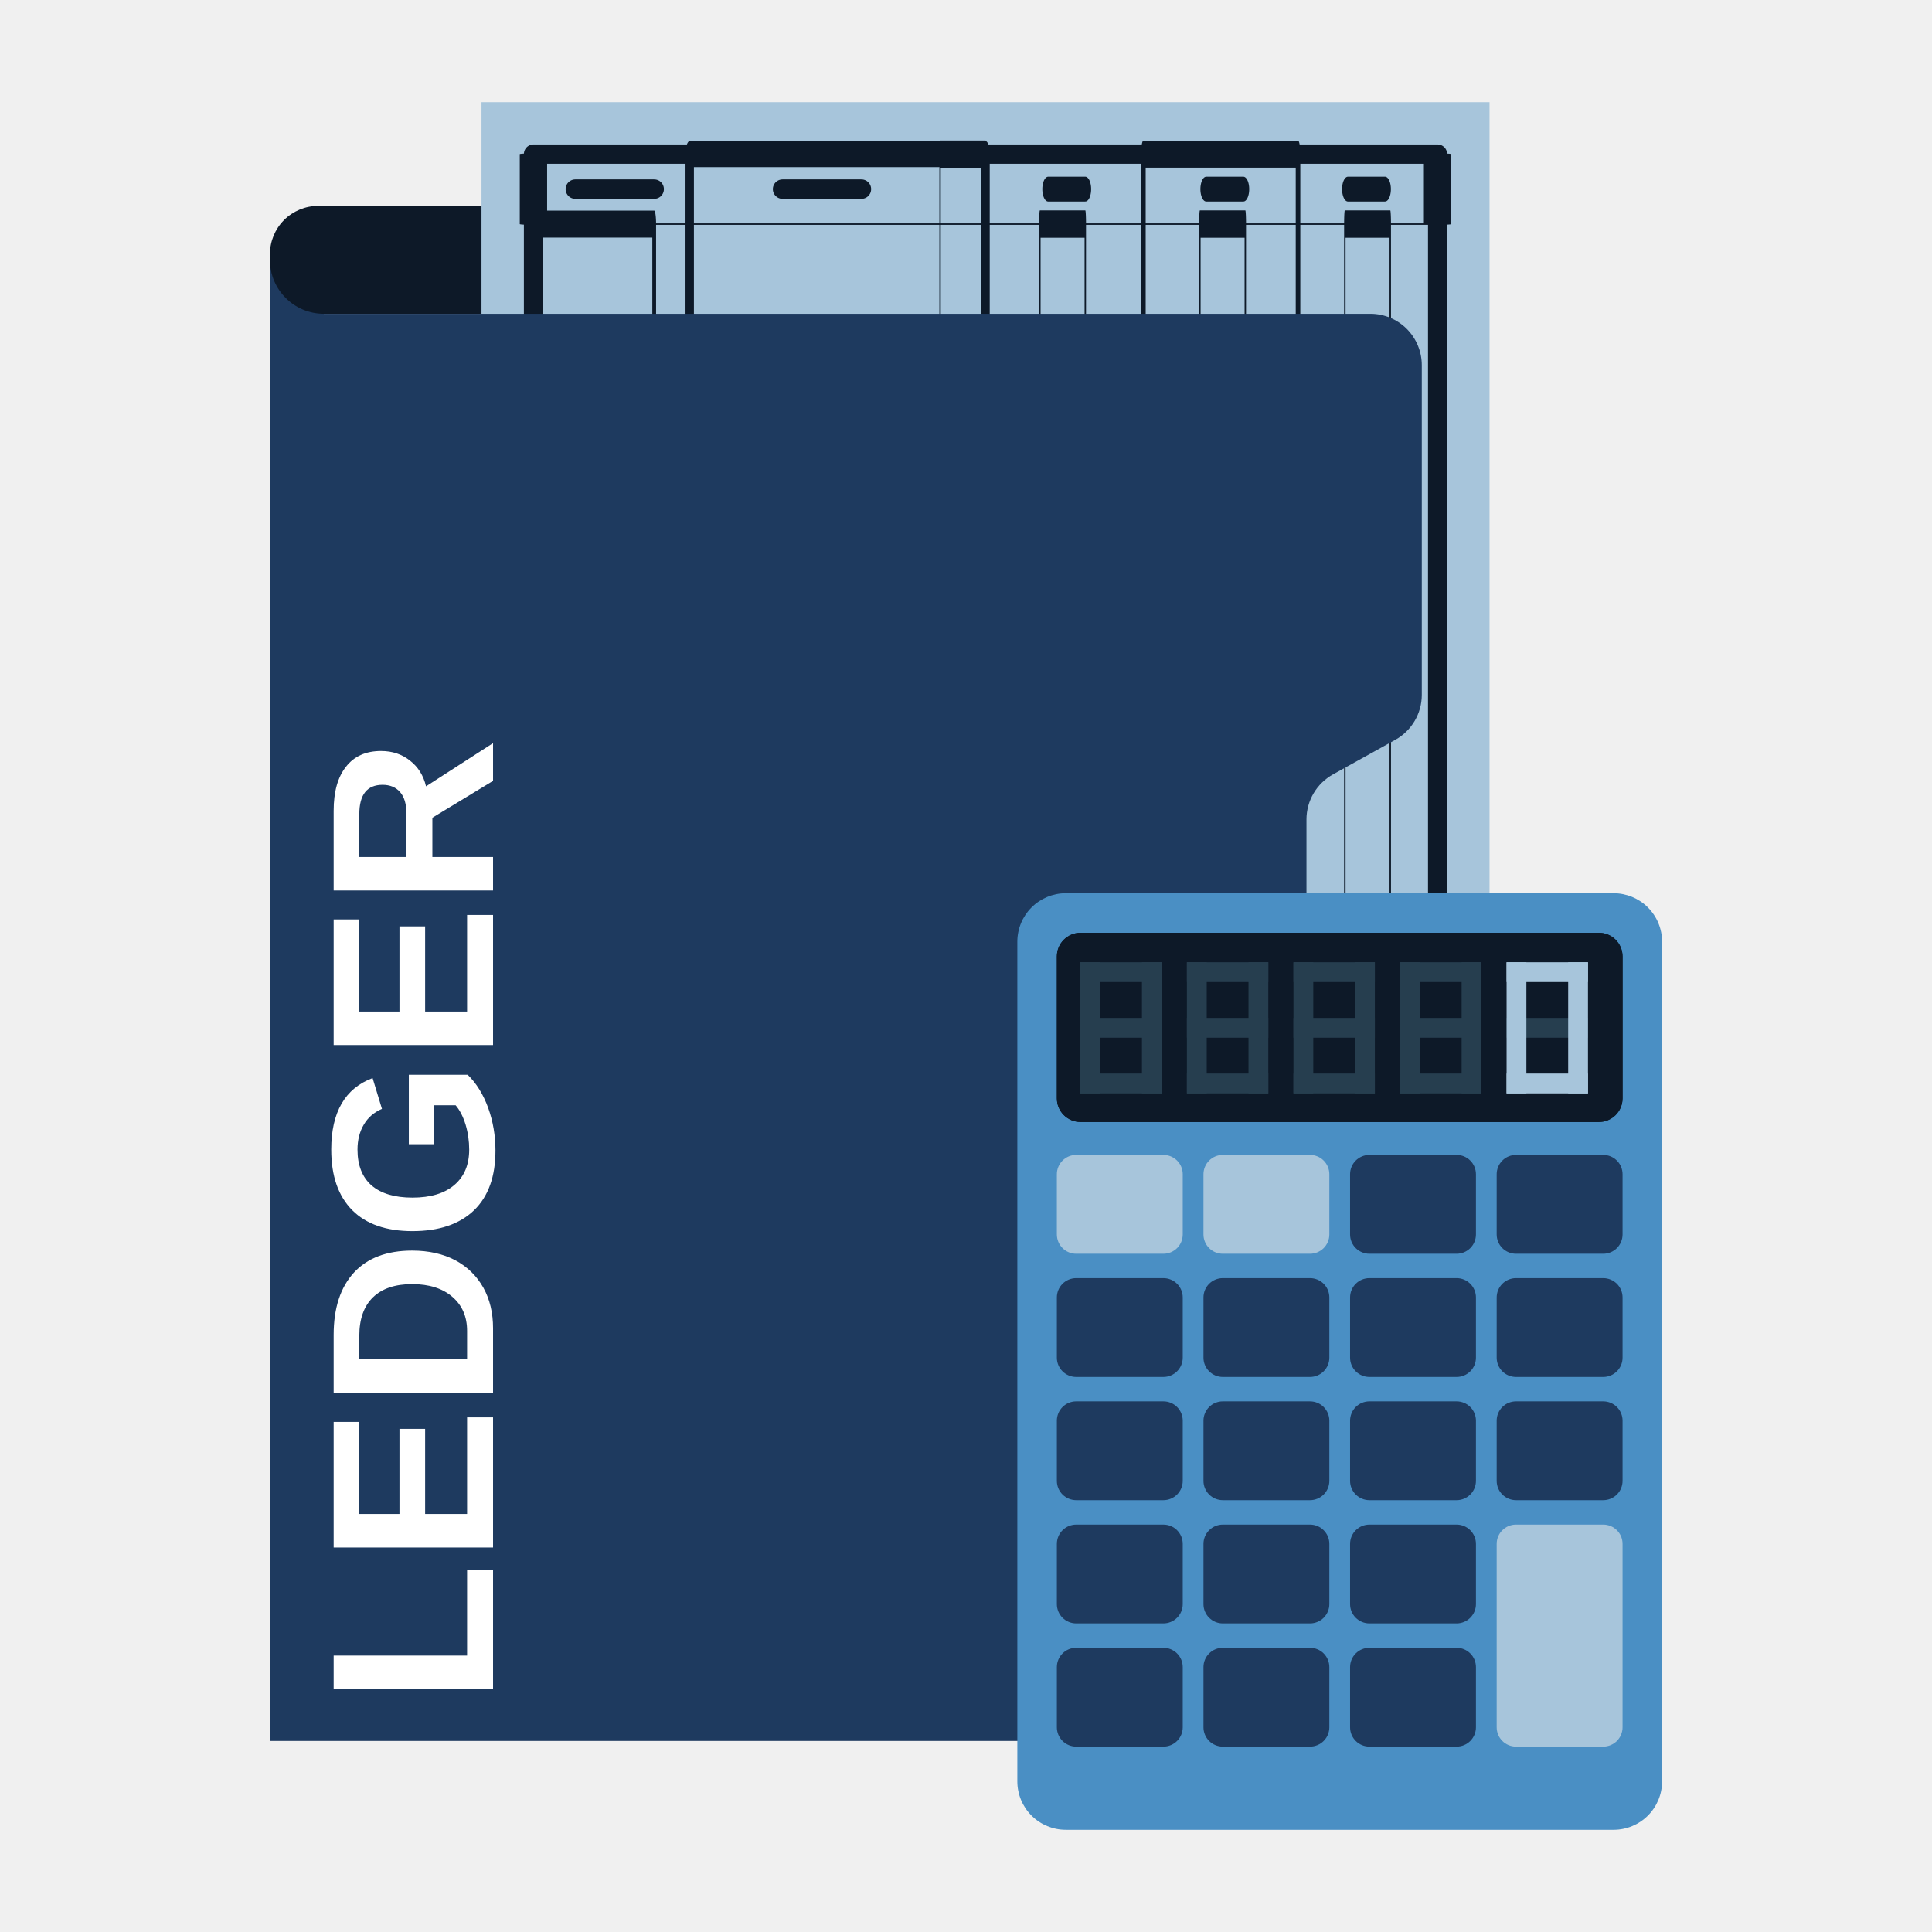
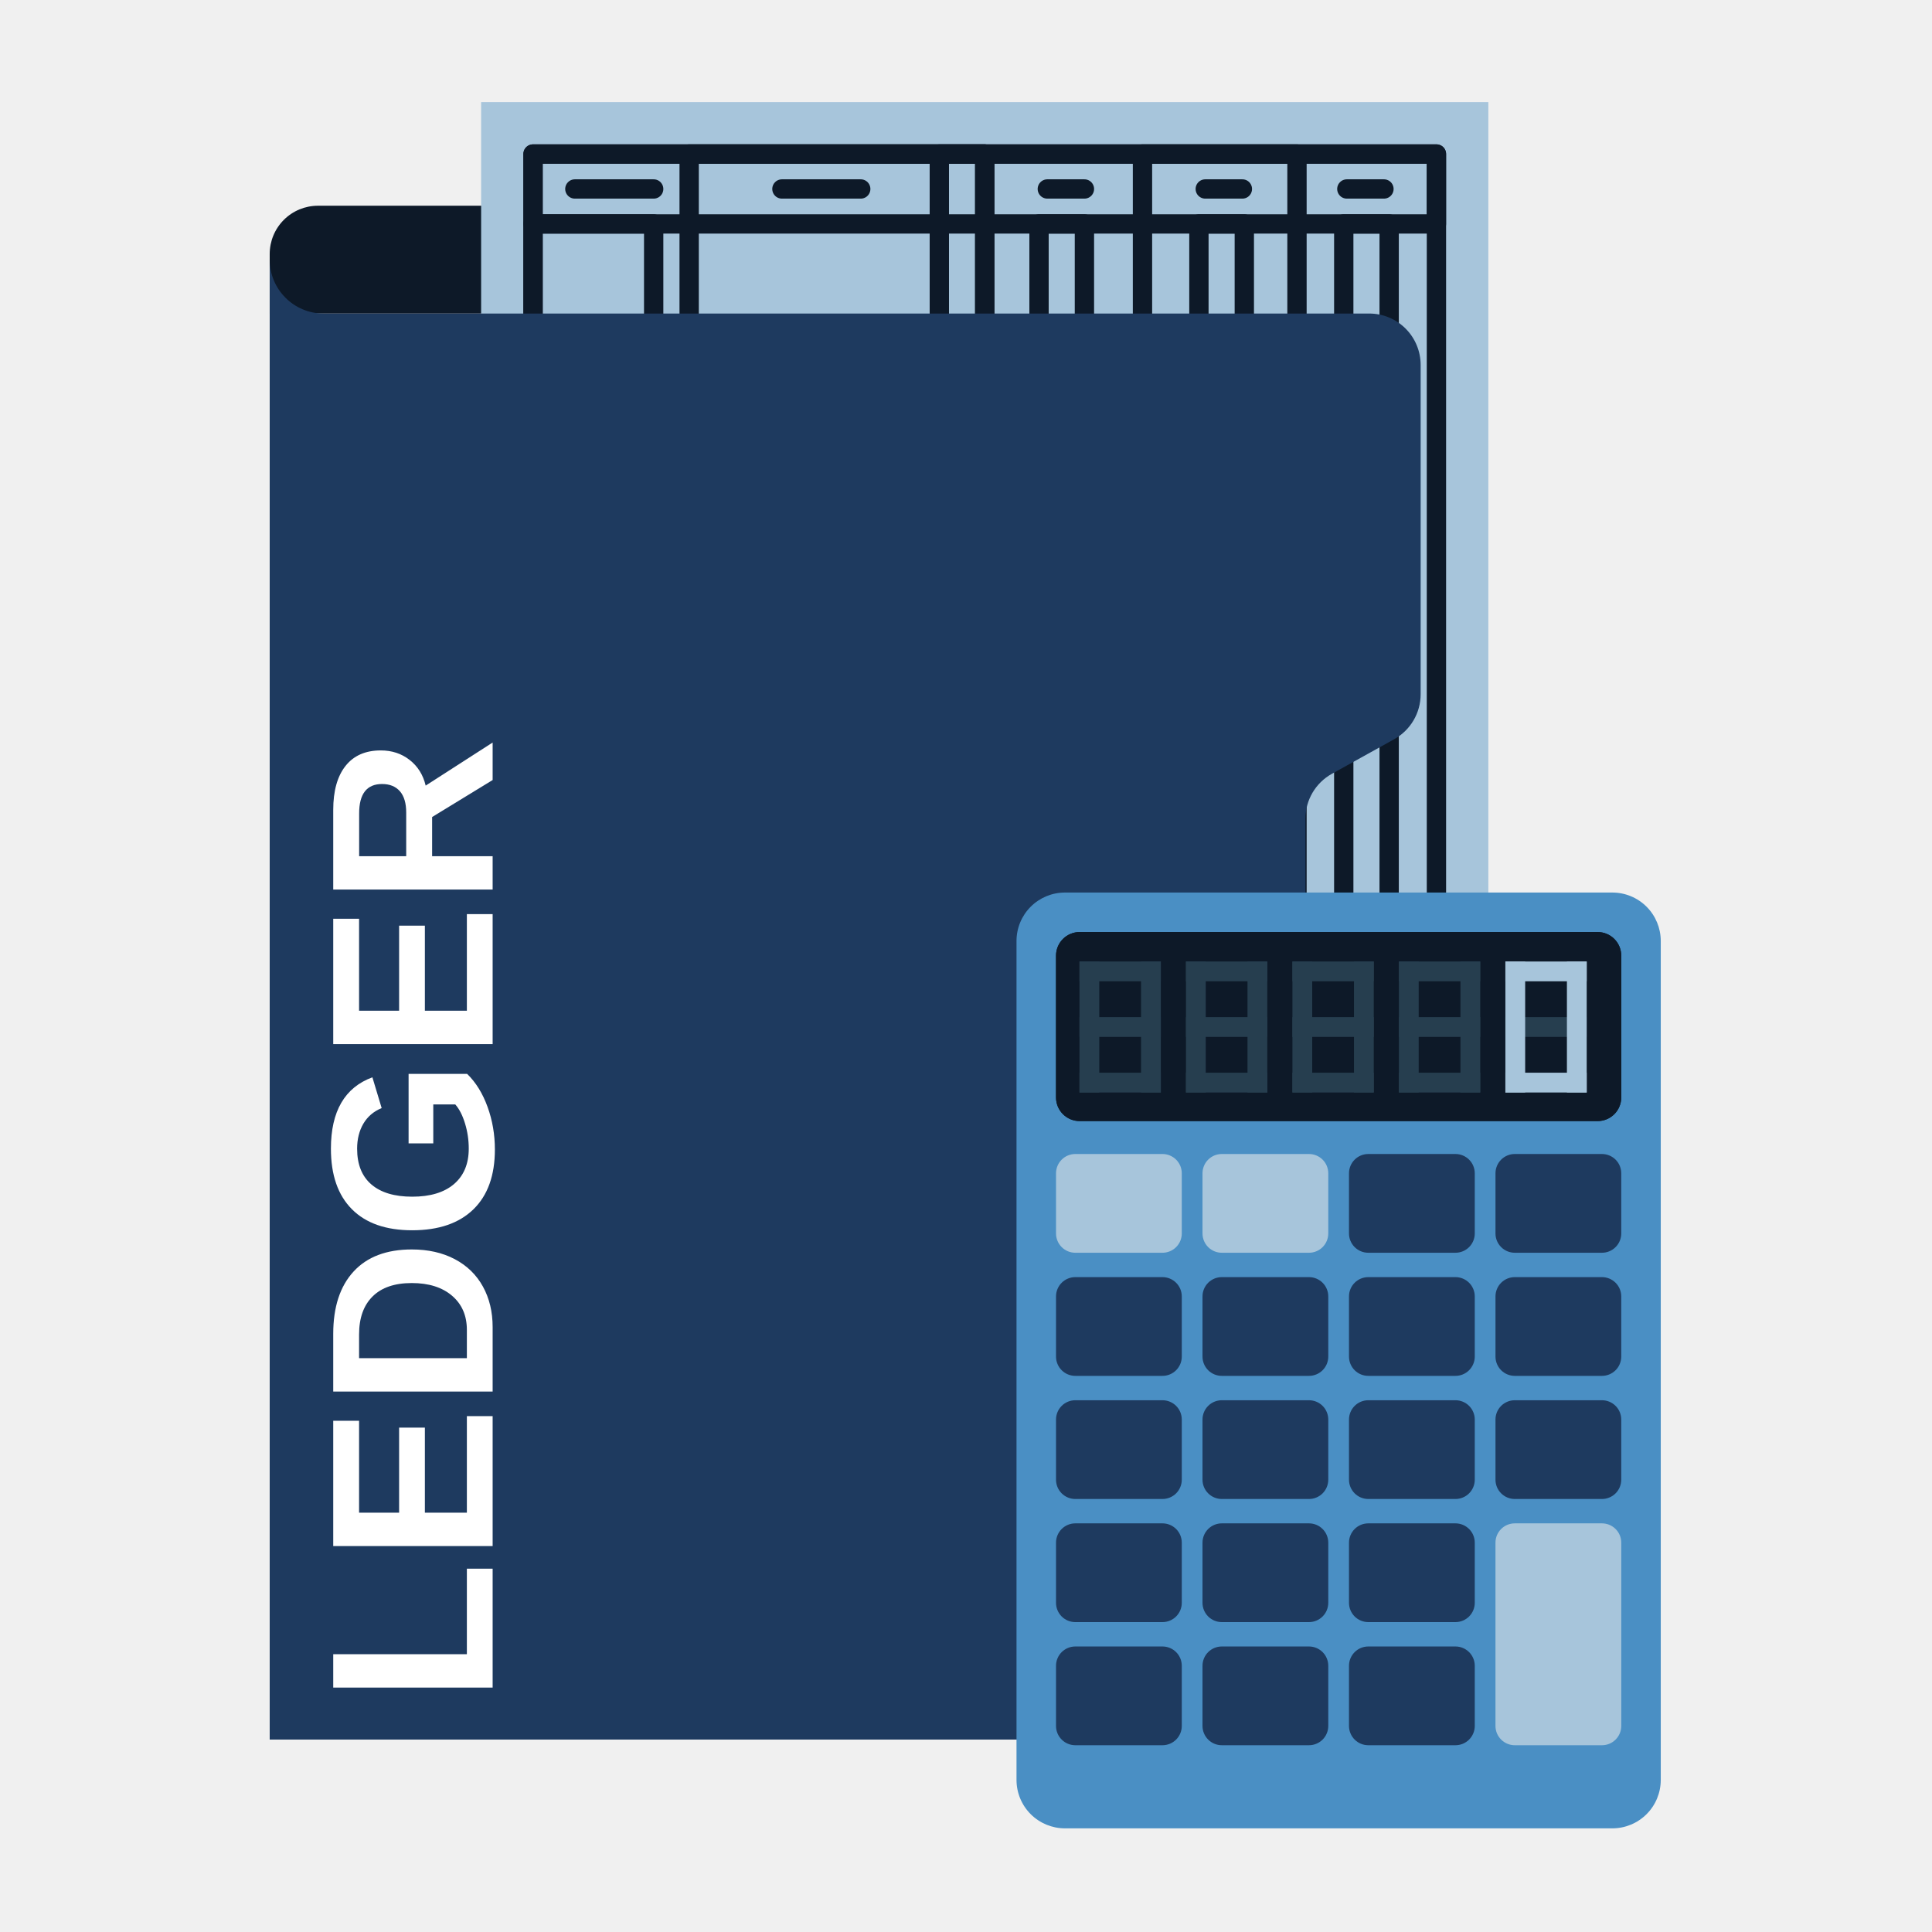
- <svg xmlns="http://www.w3.org/2000/svg" width="100%" height="100%" viewBox="0 0 100 100" version="1.1" xml:space="preserve" style="fill-rule:evenodd;clip-rule:evenodd;stroke-linecap:round;stroke-linejoin:round;stroke-miterlimit:1.5;">
-   <rect id="Icon" x="0" y="0" width="100" height="100" style="fill:none;" />
+ <svg xmlns="http://www.w3.org/2000/svg" width="100%" height="100%" viewBox="0 0 417 417" version="1.1" xml:space="preserve" style="fill-rule:evenodd;clip-rule:evenodd;stroke-linecap:round;stroke-linejoin:round;stroke-miterlimit:1.5;">
+   <rect id="Icon" x="0" y="0" width="416.667" height="416.667" style="fill:none;" />
  <g id="Icon1">
-     <g transform="matrix(1.116898,0,0,1.116898,-4.329725,-8.977853)">
+     <g>
      <g id="Folder">
-         <g transform="matrix(3.398032,0,0,1,-114.7605,9.493707)">
-           <path d="M47.458,8.086L47.458,13.086L38.595,13.086L38.595,10.324C38.595,9.731 38.664,9.162 38.787,8.742C38.911,8.322 39.079,8.086 39.253,8.086L47.458,8.086Z" style="fill:rgb(13,25,40);" />
+         <path d="M198.377,44.404l0,23.269l-140.166,0l-0,-12.852c-0,-2.763 1.097,-5.412 3.051,-7.366c1.954,-1.954 4.603,-3.051 7.366,-3.051c32.48,-0 129.75,-0 129.75,-0Z" style="fill:#0d1928;" />
+         <g id="ledger">
+           <rect x="103.845" y="22.039" width="217.397" height="307.797" style="fill:#a7c5db;" />
+           <rect x="115.049" y="33.243" width="194.989" height="285.388" style="fill:none;stroke:#0d1928;stroke-width:4.17px;" />
+           <rect x="115.049" y="33.243" width="194.989" height="15.088" style="fill:none;stroke:#0d1928;stroke-width:4.17px;" />
+           <rect x="148.747" y="33.243" width="63.797" height="285.388" style="fill:none;stroke:#0d1928;stroke-width:4.17px;" />
+           <rect x="115.049" y="48.331" width="26.039" height="270.3" style="fill:none;stroke:#0d1928;stroke-width:4.17px;" />
+           <rect x="202.744" y="33.243" width="9.799" height="285.388" style="fill:none;stroke:#0d1928;stroke-width:4.17px;" />
+           <rect x="224.262" y="48.331" width="9.799" height="270.3" style="fill:none;stroke:#0d1928;stroke-width:4.17px;" />
+           <rect x="258.772" y="48.331" width="9.799" height="270.3" style="fill:none;stroke:#0d1928;stroke-width:4.17px;" />
+           <rect x="290.034" y="48.331" width="9.799" height="270.3" style="fill:none;stroke:#0d1928;stroke-width:4.17px;" />
+           <rect x="246.592" y="33.243" width="33.347" height="285.388" style="fill:none;stroke:#0d1928;stroke-width:4.17px;" />
+           <path d="M124.077,40.787l17.011,0" style="fill:none;stroke:#0d1928;stroke-width:4.17px;" />
+           <path d="M168.769,40.787l17.011,0" style="fill:none;stroke:#0d1928;stroke-width:4.17px;" />
+           <path d="M226.052,40.787l8.009,0" style="fill:none;stroke:#0d1928;stroke-width:4.17px;" />
+           <path d="M260.143,40.787l8.009,0" style="fill:none;stroke:#0d1928;stroke-width:4.17px;" />
+           <path d="M290.7,40.787l8.009,0" style="fill:none;stroke:#0d1928;stroke-width:4.17px;" />
        </g>
-         <g id="ledger" transform="matrix(1,0,0,1,-77.31935,6.966989)">
-           <g transform="matrix(1.166084,0,0,1.060019,68.9229,4.631186)">
-             <rect x="29.661" y="1.109" width="40.061" height="62.395" style="fill:rgb(167,197,219);" />
-           </g>
-           <g transform="matrix(0.953235,0,0,0.963341,-3.354839,-8.094994)">
-             <rect x="114.633" y="16.93" width="43.955" height="63.658" style="fill:none;stroke:rgb(13,25,40);stroke-width:0.93px;" />
-           </g>
-           <g transform="matrix(0.953235,0,0,0.05093,-3.354839,7.352315)">
-             <rect x="114.633" y="16.93" width="43.955" height="63.658" style="fill:none;stroke:rgb(13,25,40);stroke-width:1.33px;" />
-           </g>
-           <g transform="matrix(0.311881,0,0,0.963341,77.40681,-8.094994)">
-             <rect x="114.633" y="16.93" width="43.955" height="63.658" style="fill:none;stroke:rgb(13,25,40);stroke-width:1.25px;" />
-           </g>
-           <g transform="matrix(0.127296,0,0,0.912411,91.32538,-3.990669)">
-             <rect x="114.633" y="16.93" width="43.955" height="63.658" style="fill:none;stroke:rgb(13,25,40);stroke-width:1.37px;" />
-           </g>
-           <g transform="matrix(0.047905,0,0,0.963341,119.2703,-8.094994)">
-             <rect x="114.633" y="16.93" width="43.955" height="63.658" style="fill:none;stroke:rgb(13,25,40);stroke-width:1.31px;" />
-           </g>
-           <g transform="matrix(0.047905,0,0,0.912411,123.8941,-3.990669)">
-             <rect x="114.633" y="16.93" width="43.955" height="63.658" style="fill:none;stroke:rgb(13,25,40);stroke-width:1.39px;" />
-           </g>
-           <g transform="matrix(0.047905,0,0,0.912411,131.3096,-3.990669)">
-             <rect x="114.633" y="16.93" width="43.955" height="63.658" style="fill:none;stroke:rgb(13,25,40);stroke-width:1.39px;" />
-           </g>
-           <g transform="matrix(0.047905,0,0,0.912411,138.0271,-3.990669)">
-             <rect x="114.633" y="16.93" width="43.955" height="63.658" style="fill:none;stroke:rgb(13,25,40);stroke-width:1.39px;" />
-           </g>
-           <g transform="matrix(0.163022,0,0,0.963341,115.496,-8.094994)">
-             <rect x="114.633" y="16.93" width="43.955" height="63.658" style="fill:none;stroke:rgb(13,25,40);stroke-width:1.3px;" />
-           </g>
-           <g transform="matrix(1,0,0,1,-11.12322,-11.12322)">
-             <path d="M118.981,20.959L122.636,20.959" style="fill:none;stroke:rgb(13,25,40);stroke-width:0.9px;" />
-           </g>
-           <g transform="matrix(1,0,0,1,-1.519736,-11.12322)">
-             <path d="M118.981,20.959L122.636,20.959" style="fill:none;stroke:rgb(13,25,40);stroke-width:0.9px;" />
-           </g>
-           <g transform="matrix(0.470825,0,0,1,73.75104,-11.12322)">
-             <path d="M118.981,20.959L122.636,20.959" style="fill:none;stroke:rgb(13,25,40);stroke-width:1.15px;" />
-           </g>
-           <g transform="matrix(0.470825,0,0,1,81.07649,-11.12322)">
-             <path d="M118.981,20.959L122.636,20.959" style="fill:none;stroke:rgb(13,25,40);stroke-width:1.15px;" />
-           </g>
-           <g transform="matrix(0.470825,0,0,1,87.64259,-11.12322)">
-             <path d="M118.981,20.959L122.636,20.959" style="fill:none;stroke:rgb(13,25,40);stroke-width:1.15px;" />
-           </g>
-         </g>
-         <g transform="matrix(1,0,0,1,-0.954198,9.493707)">
-           <path d="M17.339,79.226L17.339,10.586C17.339,11.967 18.458,13.086 19.839,13.086L68.336,13.086C68.968,13.086 69.575,13.337 70.022,13.784C70.469,14.231 70.72,14.838 70.72,15.47L70.72,30.745C70.72,31.611 70.25,32.409 69.493,32.829L66.603,34.433C65.846,34.854 65.376,35.652 65.376,36.518L65.376,79.226L17.339,79.226Z" style="fill:rgb(30,58,95);" />
-         </g>
+         <path d="M58.211,375.47l0,-319.431c0,6.425 5.209,11.634 11.634,11.634l225.692,0c2.942,-0 5.764,1.169 7.844,3.249c2.08,2.08 3.249,4.902 3.249,7.844l0,71.087c-0,4.03 -2.186,7.743 -5.709,9.699l-13.449,7.465c-3.524,1.956 -5.709,5.669 -5.709,9.699l-0,198.752l-223.552,0Z" style="fill:#1e3a5f;" />
      </g>
      <g id="Calculator">
-         <g transform="matrix(1,0,0,1,0,0.612288)">
-           <path d="M78.656,48.821C79.252,48.821 79.823,49.058 80.244,49.479C80.665,49.9 80.902,50.472 80.902,51.067C80.902,58.538 80.902,82.507 80.902,89.978C80.902,90.574 80.665,91.145 80.244,91.566C79.823,91.987 79.252,92.224 78.656,92.224C73.11,92.224 58.814,92.224 53.267,92.224C52.672,92.224 52.101,91.987 51.68,91.566C51.258,91.145 51.022,90.574 51.022,89.978C51.022,82.507 51.022,58.538 51.022,51.067C51.022,50.472 51.258,49.9 51.68,49.479C52.101,49.058 52.672,48.821 53.267,48.821C58.814,48.821 73.11,48.821 78.656,48.821Z" style="fill:rgb(74,143,196);" />
-         </g>
-         <g transform="matrix(0.195235,0,0,0.237092,63.2749,67.1157)">
-           <path d="M76.316,48.821C78.849,48.821 80.902,50.512 80.902,52.598C80.902,60.814 80.902,80.232 80.902,88.448C80.902,90.533 78.849,92.224 76.316,92.224C70.695,92.224 61.228,92.224 55.608,92.224C53.075,92.224 51.022,90.533 51.022,88.448C51.022,80.232 51.022,60.814 51.022,52.598C51.022,50.512 53.075,48.821 55.608,48.821C61.228,48.821 70.695,48.821 76.316,48.821Z" style="fill:rgb(167,197,219);" />
-         </g>
-         <g transform="matrix(0.877372,0,0,0.20201,8.08875,41.40337)">
-           <path d="M79.652,48.821C79.984,48.821 80.302,49.393 80.536,50.411C80.77,51.429 80.902,52.809 80.902,54.248C80.902,62.587 80.902,78.458 80.902,86.797C80.902,88.236 80.77,89.617 80.536,90.634C80.302,91.652 79.984,92.224 79.652,92.224C74.787,92.224 57.137,92.224 52.271,92.224C51.94,92.224 51.622,91.652 51.388,90.634C51.153,89.617 51.022,88.236 51.022,86.797C51.022,78.458 51.022,62.587 51.022,54.248C51.022,52.809 51.153,51.429 51.388,50.411C51.622,49.393 51.94,48.821 52.271,48.821C57.137,48.821 74.787,48.821 79.652,48.821Z" style="fill:rgb(13,25,40);" />
-         </g>
-         <g transform="matrix(0.877372,0,0,0.20201,8.08875,41.40337)">
-           <path d="M79.652,48.821C79.984,48.821 80.302,49.393 80.536,50.411C80.77,51.429 80.902,52.809 80.902,54.248C80.902,62.587 80.902,78.458 80.902,86.797C80.902,88.236 80.77,89.617 80.536,90.634C80.302,91.652 79.984,92.224 79.652,92.224C74.787,92.224 57.137,92.224 52.271,92.224C51.94,92.224 51.622,91.652 51.388,90.634C51.153,89.617 51.022,88.236 51.022,86.797C51.022,78.458 51.022,62.587 51.022,54.248C51.022,52.809 51.153,51.429 51.388,50.411C51.622,49.393 51.94,48.821 52.271,48.821C57.137,48.821 74.787,48.821 79.652,48.821Z" style="fill:rgb(13,25,40);" />
-         </g>
-         <g transform="matrix(0.862267,0,0,1,7.279731,0)">
-           <g transform="matrix(0.226421,0,0,0.105528,64.93949,56.40821)">
-             <path d="M76.316,48.821C77.532,48.821 78.699,49.715 79.559,51.306C80.419,52.898 80.902,55.056 80.902,57.306C80.902,64.942 80.902,76.104 80.902,83.739C80.902,85.99 80.419,88.148 79.559,89.739C78.699,91.33 77.532,92.224 76.316,92.224C70.695,92.224 61.228,92.224 55.608,92.224C54.392,92.224 53.225,91.33 52.365,89.739C51.505,88.148 51.022,85.99 51.022,83.739C51.022,76.104 51.022,64.942 51.022,57.306C51.022,55.056 51.505,52.898 52.365,51.306C53.225,49.715 54.392,48.821 55.608,48.821C61.228,48.821 70.695,48.821 76.316,48.821Z" style="fill:rgb(30,58,95);" />
-           </g>
-           <g transform="matrix(0.226421,0,0,0.105528,49.18082,56.40821)">
-             <path d="M76.316,48.821C77.532,48.821 78.699,49.715 79.559,51.306C80.419,52.898 80.902,55.056 80.902,57.306C80.902,64.942 80.902,76.104 80.902,83.739C80.902,85.99 80.419,88.148 79.559,89.739C78.699,91.33 77.532,92.224 76.316,92.224C70.695,92.224 61.228,92.224 55.608,92.224C54.392,92.224 53.225,91.33 52.365,89.739C51.505,88.148 51.022,85.99 51.022,83.739C51.022,76.104 51.022,64.942 51.022,57.306C51.022,55.056 51.505,52.898 52.365,51.306C53.225,49.715 54.392,48.821 55.608,48.821C61.228,48.821 70.695,48.821 76.316,48.821Z" style="fill:rgb(167,197,219);" />
-           </g>
-           <g transform="matrix(0.226421,0,0,0.105528,57.06016,56.40821)">
-             <path d="M76.316,48.821C77.532,48.821 78.699,49.715 79.559,51.306C80.419,52.898 80.902,55.056 80.902,57.306C80.902,64.942 80.902,76.104 80.902,83.739C80.902,85.99 80.419,88.148 79.559,89.739C78.699,91.33 77.532,92.224 76.316,92.224C70.695,92.224 61.228,92.224 55.608,92.224C54.392,92.224 53.225,91.33 52.365,89.739C51.505,88.148 51.022,85.99 51.022,83.739C51.022,76.104 51.022,64.942 51.022,57.306C51.022,55.056 51.505,52.898 52.365,51.306C53.225,49.715 54.392,48.821 55.608,48.821C61.228,48.821 70.695,48.821 76.316,48.821Z" style="fill:rgb(30,58,95);" />
-           </g>
-           <g transform="matrix(0.226421,0,0,0.105528,41.30148,56.40821)">
-             <path d="M76.316,48.821C77.532,48.821 78.699,49.715 79.559,51.306C80.419,52.898 80.902,55.056 80.902,57.306C80.902,64.942 80.902,76.104 80.902,83.739C80.902,85.99 80.419,88.148 79.559,89.739C78.699,91.33 77.532,92.224 76.316,92.224C70.695,92.224 61.228,92.224 55.608,92.224C54.392,92.224 53.225,91.33 52.365,89.739C51.505,88.148 51.022,85.99 51.022,83.739C51.022,76.104 51.022,64.942 51.022,57.306C51.022,55.056 51.505,52.898 52.365,51.306C53.225,49.715 54.392,48.821 55.608,48.821C61.228,48.821 70.695,48.821 76.316,48.821Z" style="fill:rgb(167,197,219);" />
-           </g>
-         </g>
-         <g transform="matrix(0.862267,0,0,1,7.279731,5.710224)">
-           <g transform="matrix(0.226421,0,0,0.105528,64.93949,56.40821)">
-             <path d="M76.316,48.821C77.532,48.821 78.699,49.715 79.559,51.306C80.419,52.898 80.902,55.056 80.902,57.306C80.902,64.942 80.902,76.104 80.902,83.739C80.902,85.99 80.419,88.148 79.559,89.739C78.699,91.33 77.532,92.224 76.316,92.224C70.695,92.224 61.228,92.224 55.608,92.224C54.392,92.224 53.225,91.33 52.365,89.739C51.505,88.148 51.022,85.99 51.022,83.739C51.022,76.104 51.022,64.942 51.022,57.306C51.022,55.056 51.505,52.898 52.365,51.306C53.225,49.715 54.392,48.821 55.608,48.821C61.228,48.821 70.695,48.821 76.316,48.821Z" style="fill:rgb(30,58,95);" />
-           </g>
-           <g transform="matrix(0.226421,0,0,0.105528,49.18082,56.40821)">
-             <path d="M76.316,48.821C77.532,48.821 78.699,49.715 79.559,51.306C80.419,52.898 80.902,55.056 80.902,57.306C80.902,64.942 80.902,76.104 80.902,83.739C80.902,85.99 80.419,88.148 79.559,89.739C78.699,91.33 77.532,92.224 76.316,92.224C70.695,92.224 61.228,92.224 55.608,92.224C54.392,92.224 53.225,91.33 52.365,89.739C51.505,88.148 51.022,85.99 51.022,83.739C51.022,76.104 51.022,64.942 51.022,57.306C51.022,55.056 51.505,52.898 52.365,51.306C53.225,49.715 54.392,48.821 55.608,48.821C61.228,48.821 70.695,48.821 76.316,48.821Z" style="fill:rgb(30,58,95);" />
-           </g>
-           <g transform="matrix(0.226421,0,0,0.105528,57.06016,56.40821)">
-             <path d="M76.316,48.821C77.532,48.821 78.699,49.715 79.559,51.306C80.419,52.898 80.902,55.056 80.902,57.306C80.902,64.942 80.902,76.104 80.902,83.739C80.902,85.99 80.419,88.148 79.559,89.739C78.699,91.33 77.532,92.224 76.316,92.224C70.695,92.224 61.228,92.224 55.608,92.224C54.392,92.224 53.225,91.33 52.365,89.739C51.505,88.148 51.022,85.99 51.022,83.739C51.022,76.104 51.022,64.942 51.022,57.306C51.022,55.056 51.505,52.898 52.365,51.306C53.225,49.715 54.392,48.821 55.608,48.821C61.228,48.821 70.695,48.821 76.316,48.821Z" style="fill:rgb(30,58,95);" />
-           </g>
-           <g transform="matrix(0.226421,0,0,0.105528,41.30148,56.40821)">
-             <path d="M76.316,48.821C77.532,48.821 78.699,49.715 79.559,51.306C80.419,52.898 80.902,55.056 80.902,57.306C80.902,64.942 80.902,76.104 80.902,83.739C80.902,85.99 80.419,88.148 79.559,89.739C78.699,91.33 77.532,92.224 76.316,92.224C70.695,92.224 61.228,92.224 55.608,92.224C54.392,92.224 53.225,91.33 52.365,89.739C51.505,88.148 51.022,85.99 51.022,83.739C51.022,76.104 51.022,64.942 51.022,57.306C51.022,55.056 51.505,52.898 52.365,51.306C53.225,49.715 54.392,48.821 55.608,48.821C61.228,48.821 70.695,48.821 76.316,48.821Z" style="fill:rgb(30,58,95);" />
-           </g>
-         </g>
-         <g transform="matrix(0.862267,0,0,1,7.279731,11.42045)">
-           <g transform="matrix(0.226421,0,0,0.105528,64.93949,56.40821)">
-             <path d="M76.316,48.821C77.532,48.821 78.699,49.715 79.559,51.306C80.419,52.898 80.902,55.056 80.902,57.306C80.902,64.942 80.902,76.104 80.902,83.739C80.902,85.99 80.419,88.148 79.559,89.739C78.699,91.33 77.532,92.224 76.316,92.224C70.695,92.224 61.228,92.224 55.608,92.224C54.392,92.224 53.225,91.33 52.365,89.739C51.505,88.148 51.022,85.99 51.022,83.739C51.022,76.104 51.022,64.942 51.022,57.306C51.022,55.056 51.505,52.898 52.365,51.306C53.225,49.715 54.392,48.821 55.608,48.821C61.228,48.821 70.695,48.821 76.316,48.821Z" style="fill:rgb(30,58,95);" />
-           </g>
-           <g transform="matrix(0.226421,0,0,0.105528,49.18082,56.40821)">
-             <path d="M76.316,48.821C77.532,48.821 78.699,49.715 79.559,51.306C80.419,52.898 80.902,55.056 80.902,57.306C80.902,64.942 80.902,76.104 80.902,83.739C80.902,85.99 80.419,88.148 79.559,89.739C78.699,91.33 77.532,92.224 76.316,92.224C70.695,92.224 61.228,92.224 55.608,92.224C54.392,92.224 53.225,91.33 52.365,89.739C51.505,88.148 51.022,85.99 51.022,83.739C51.022,76.104 51.022,64.942 51.022,57.306C51.022,55.056 51.505,52.898 52.365,51.306C53.225,49.715 54.392,48.821 55.608,48.821C61.228,48.821 70.695,48.821 76.316,48.821Z" style="fill:rgb(30,58,95);" />
-           </g>
-           <g transform="matrix(0.226421,0,0,0.105528,57.06016,56.40821)">
-             <path d="M76.316,48.821C77.532,48.821 78.699,49.715 79.559,51.306C80.419,52.898 80.902,55.056 80.902,57.306C80.902,64.942 80.902,76.104 80.902,83.739C80.902,85.99 80.419,88.148 79.559,89.739C78.699,91.33 77.532,92.224 76.316,92.224C70.695,92.224 61.228,92.224 55.608,92.224C54.392,92.224 53.225,91.33 52.365,89.739C51.505,88.148 51.022,85.99 51.022,83.739C51.022,76.104 51.022,64.942 51.022,57.306C51.022,55.056 51.505,52.898 52.365,51.306C53.225,49.715 54.392,48.821 55.608,48.821C61.228,48.821 70.695,48.821 76.316,48.821Z" style="fill:rgb(30,58,95);" />
-           </g>
-           <g transform="matrix(0.226421,0,0,0.105528,41.30148,56.40821)">
-             <path d="M76.316,48.821C77.532,48.821 78.699,49.715 79.559,51.306C80.419,52.898 80.902,55.056 80.902,57.306C80.902,64.942 80.902,76.104 80.902,83.739C80.902,85.99 80.419,88.148 79.559,89.739C78.699,91.33 77.532,92.224 76.316,92.224C70.695,92.224 61.228,92.224 55.608,92.224C54.392,92.224 53.225,91.33 52.365,89.739C51.505,88.148 51.022,85.99 51.022,83.739C51.022,76.104 51.022,64.942 51.022,57.306C51.022,55.056 51.505,52.898 52.365,51.306C53.225,49.715 54.392,48.821 55.608,48.821C61.228,48.821 70.695,48.821 76.316,48.821Z" style="fill:rgb(30,58,95);" />
-           </g>
-         </g>
-         <g transform="matrix(0.862267,0,0,1,7.279731,17.13067)">
-           <g transform="matrix(0.226421,0,0,0.105528,49.18082,56.40821)">
-             <path d="M76.316,48.821C77.532,48.821 78.699,49.715 79.559,51.306C80.419,52.898 80.902,55.056 80.902,57.306C80.902,64.942 80.902,76.104 80.902,83.739C80.902,85.99 80.419,88.148 79.559,89.739C78.699,91.33 77.532,92.224 76.316,92.224C70.695,92.224 61.228,92.224 55.608,92.224C54.392,92.224 53.225,91.33 52.365,89.739C51.505,88.148 51.022,85.99 51.022,83.739C51.022,76.104 51.022,64.942 51.022,57.306C51.022,55.056 51.505,52.898 52.365,51.306C53.225,49.715 54.392,48.821 55.608,48.821C61.228,48.821 70.695,48.821 76.316,48.821Z" style="fill:rgb(30,58,95);" />
-           </g>
-           <g transform="matrix(0.226421,0,0,0.105528,57.06016,56.40821)">
-             <path d="M76.316,48.821C77.532,48.821 78.699,49.715 79.559,51.306C80.419,52.898 80.902,55.056 80.902,57.306C80.902,64.942 80.902,76.104 80.902,83.739C80.902,85.99 80.419,88.148 79.559,89.739C78.699,91.33 77.532,92.224 76.316,92.224C70.695,92.224 61.228,92.224 55.608,92.224C54.392,92.224 53.225,91.33 52.365,89.739C51.505,88.148 51.022,85.99 51.022,83.739C51.022,76.104 51.022,64.942 51.022,57.306C51.022,55.056 51.505,52.898 52.365,51.306C53.225,49.715 54.392,48.821 55.608,48.821C61.228,48.821 70.695,48.821 76.316,48.821Z" style="fill:rgb(30,58,95);" />
-           </g>
-           <g transform="matrix(0.226421,0,0,0.105528,41.30148,56.40821)">
-             <path d="M76.316,48.821C77.532,48.821 78.699,49.715 79.559,51.306C80.419,52.898 80.902,55.056 80.902,57.306C80.902,64.942 80.902,76.104 80.902,83.739C80.902,85.99 80.419,88.148 79.559,89.739C78.699,91.33 77.532,92.224 76.316,92.224C70.695,92.224 61.228,92.224 55.608,92.224C54.392,92.224 53.225,91.33 52.365,89.739C51.505,88.148 51.022,85.99 51.022,83.739C51.022,76.104 51.022,64.942 51.022,57.306C51.022,55.056 51.505,52.898 52.365,51.306C53.225,49.715 54.392,48.821 55.608,48.821C61.228,48.821 70.695,48.821 76.316,48.821Z" style="fill:rgb(30,58,95);" />
-           </g>
-         </g>
-         <g transform="matrix(0.862267,0,0,1,7.279731,22.84089)">
-           <g transform="matrix(0.226421,0,0,0.105528,49.18082,56.40821)">
-             <path d="M76.316,48.821C77.532,48.821 78.699,49.715 79.559,51.306C80.419,52.898 80.902,55.056 80.902,57.306C80.902,64.942 80.902,76.104 80.902,83.739C80.902,85.99 80.419,88.148 79.559,89.739C78.699,91.33 77.532,92.224 76.316,92.224C70.695,92.224 61.228,92.224 55.608,92.224C54.392,92.224 53.225,91.33 52.365,89.739C51.505,88.148 51.022,85.99 51.022,83.739C51.022,76.104 51.022,64.942 51.022,57.306C51.022,55.056 51.505,52.898 52.365,51.306C53.225,49.715 54.392,48.821 55.608,48.821C61.228,48.821 70.695,48.821 76.316,48.821Z" style="fill:rgb(30,58,95);" />
-           </g>
-           <g transform="matrix(0.226421,0,0,0.105528,57.06016,56.40821)">
-             <path d="M76.316,48.821C77.532,48.821 78.699,49.715 79.559,51.306C80.419,52.898 80.902,55.056 80.902,57.306C80.902,64.942 80.902,76.104 80.902,83.739C80.902,85.99 80.419,88.148 79.559,89.739C78.699,91.33 77.532,92.224 76.316,92.224C70.695,92.224 61.228,92.224 55.608,92.224C54.392,92.224 53.225,91.33 52.365,89.739C51.505,88.148 51.022,85.99 51.022,83.739C51.022,76.104 51.022,64.942 51.022,57.306C51.022,55.056 51.505,52.898 52.365,51.306C53.225,49.715 54.392,48.821 55.608,48.821C61.228,48.821 70.695,48.821 76.316,48.821Z" style="fill:rgb(30,58,95);" />
-           </g>
-           <g transform="matrix(0.226421,0,0,0.105528,41.30148,56.40821)">
-             <path d="M76.316,48.821C77.532,48.821 78.699,49.715 79.559,51.306C80.419,52.898 80.902,55.056 80.902,57.306C80.902,64.942 80.902,76.104 80.902,83.739C80.902,85.99 80.419,88.148 79.559,89.739C78.699,91.33 77.532,92.224 76.316,92.224C70.695,92.224 61.228,92.224 55.608,92.224C54.392,92.224 53.225,91.33 52.365,89.739C51.505,88.148 51.022,85.99 51.022,83.739C51.022,76.104 51.022,64.942 51.022,57.306C51.022,55.056 51.505,52.898 52.365,51.306C53.225,49.715 54.392,48.821 55.608,48.821C61.228,48.821 70.695,48.821 76.316,48.821Z" style="fill:rgb(30,58,95);" />
-           </g>
-         </g>
-         <g transform="matrix(1,0,0,1,14.02398,0)">
-           <rect x="51.022" y="53.409" width="1.832" height="1.832" style="fill:rgb(13,25,40);" />
+         <path d="M348.005,192.644c2.772,-0 5.43,1.101 7.39,3.061c1.96,1.96 3.061,4.618 3.061,7.39c0,34.769 0,146.312 0,181.082c0,2.772 -1.101,5.43 -3.061,7.39c-1.96,1.96 -4.618,3.061 -7.39,3.061c-25.81,-0 -92.343,-0 -118.152,-0c-2.772,0 -5.43,-1.101 -7.39,-3.061c-1.96,-1.96 -3.061,-4.618 -3.061,-7.39c-0,-34.769 -0,-146.312 -0,-181.082c-0,-2.772 1.101,-5.43 3.061,-7.39c1.96,-1.96 4.618,-3.061 7.39,-3.061c25.81,0 92.343,0 118.152,0Z" style="fill:#4a8fc4;" />
+         <path d="M345.763,328.799c2.301,-0 4.167,1.865 4.167,4.167c0,9.065 0,30.49 0,39.556c-0,2.301 -1.866,4.167 -4.167,4.167c-5.107,-0 -13.708,-0 -18.815,-0c-2.301,0 -4.167,-1.865 -4.167,-4.167c-0,-9.065 -0,-30.49 -0,-39.556c0,-2.301 1.866,-4.167 4.167,-4.167c5.107,0 13.708,0 18.815,0Z" style="fill:#a7c5db;" />
+         <path d="M344.828,201.17c1.353,-0 2.651,0.537 3.608,1.494c0.957,0.957 1.494,2.254 1.494,3.608c-0,7.839 -0,22.76 -0,30.599c0,1.353 -0.537,2.651 -1.494,3.608c-0.957,0.957 -2.254,1.494 -3.608,1.494c-19.866,0 -91.932,0 -111.798,0c-1.353,0 -2.651,-0.537 -3.608,-1.494c-0.957,-0.957 -1.494,-2.254 -1.494,-3.608c0,-7.839 0,-22.76 0,-30.599c-0,-1.353 0.537,-2.651 1.494,-3.608c0.957,-0.957 2.254,-1.494 3.608,-1.494c19.866,-0 91.932,-0 111.798,-0Z" style="fill:#0d1928;" />
+         <path d="M344.828,201.17c1.353,-0 2.651,0.537 3.608,1.494c0.957,0.957 1.494,2.254 1.494,3.608c-0,7.839 -0,22.76 -0,30.599c0,1.353 -0.537,2.651 -1.494,3.608c-0.957,0.957 -2.254,1.494 -3.608,1.494c-19.866,0 -91.932,0 -111.798,0c-1.353,0 -2.651,-0.537 -3.608,-1.494c-0.957,-0.957 -1.494,-2.254 -1.494,-3.608c0,-7.839 0,-22.76 0,-30.599c-0,-1.353 0.537,-2.651 1.494,-3.608c0.957,-0.957 2.254,-1.494 3.608,-1.494c19.866,-0 91.932,-0 111.798,-0Z" style="fill:#0d1928;" />
+         <g>
+           <path d="M345.763,249.078c1.105,-0 2.165,0.439 2.946,1.22c0.781,0.781 1.22,1.841 1.22,2.946c-0,3.75 -0,9.232 -0,12.982c-0,1.105 -0.439,2.165 -1.22,2.946c-0.781,0.781 -1.841,1.22 -2.946,1.22c-5.107,0 -13.708,0 -18.815,0c-1.105,0 -2.165,-0.439 -2.946,-1.22c-0.781,-0.781 -1.22,-1.841 -1.22,-2.946c0,-3.75 0,-9.232 0,-12.982c0,-1.105 0.439,-2.165 1.22,-2.946c0.781,-0.781 1.841,-1.22 2.946,-1.22c5.107,-0 13.708,-0 18.815,-0Z" style="fill:#1e3a5f;" />
+           <path d="M282.527,249.078c1.105,-0 2.165,0.439 2.946,1.22c0.781,0.781 1.22,1.841 1.22,2.946c-0,3.75 -0,9.232 -0,12.982c-0,1.105 -0.439,2.165 -1.22,2.946c-0.781,0.781 -1.841,1.22 -2.946,1.22c-5.107,0 -13.708,0 -18.815,0c-1.105,0 -2.165,-0.439 -2.946,-1.22c-0.781,-0.781 -1.22,-1.841 -1.22,-2.946c0,-3.75 0,-9.232 0,-12.982c0,-1.105 0.439,-2.165 1.22,-2.946c0.781,-0.781 1.841,-1.22 2.946,-1.22c5.107,-0 13.708,-0 18.815,-0Z" style="fill:#a7c5db;" />
+           <path d="M314.145,249.078c1.105,-0 2.165,0.439 2.946,1.22c0.781,0.781 1.22,1.841 1.22,2.946c-0,3.75 -0,9.232 -0,12.982c-0,1.105 -0.439,2.165 -1.22,2.946c-0.781,0.781 -1.841,1.22 -2.946,1.22c-5.107,0 -13.708,0 -18.815,0c-1.105,0 -2.165,-0.439 -2.946,-1.22c-0.781,-0.781 -1.22,-1.841 -1.22,-2.946c0,-3.75 0,-9.232 0,-12.982c0,-1.105 0.439,-2.165 1.22,-2.946c0.781,-0.781 1.841,-1.22 2.946,-1.22c5.107,-0 13.708,-0 18.815,-0Z" style="fill:#1e3a5f;" />
+           <path d="M250.909,249.078c1.105,-0 2.165,0.439 2.946,1.22c0.781,0.781 1.22,1.841 1.22,2.946c-0,3.75 -0,9.232 -0,12.982c-0,1.105 -0.439,2.165 -1.22,2.946c-0.781,0.781 -1.841,1.22 -2.946,1.22c-5.107,0 -13.708,0 -18.815,0c-1.105,0 -2.165,-0.439 -2.946,-1.22c-0.781,-0.781 -1.22,-1.841 -1.22,-2.946c0,-3.75 0,-9.232 0,-12.982c0,-1.105 0.439,-2.165 1.22,-2.946c0.781,-0.781 1.841,-1.22 2.946,-1.22c5.107,-0 13.708,-0 18.815,-0Z" style="fill:#a7c5db;" />
        </g>
        <g>
-           <g transform="matrix(0.828232,0,0,1,9.265627,0)">
-             <rect x="53.943" y="52.632" width="1.108" height="6.075" style="fill:rgb(38,62,79);" />
-           </g>
-           <g transform="matrix(0.828232,0,0,1,12.11976,0)">
-             <rect x="53.943" y="52.632" width="1.108" height="6.075" style="fill:rgb(38,62,79);" />
-           </g>
-           <g transform="matrix(0,-0.828232,0.620866,0,21.26511,98.22701)">
-             <rect x="53.943" y="52.632" width="1.108" height="6.075" style="fill:rgb(38,62,79);" />
-           </g>
-           <g transform="matrix(0,-0.828232,0.620866,0,21.26511,103.3843)">
-             <rect x="53.943" y="52.632" width="1.108" height="6.075" style="fill:rgb(38,62,79);" />
-           </g>
-           <g transform="matrix(0,-0.828232,0.620866,0,21.26511,100.8056)">
-             <rect x="53.943" y="52.632" width="1.108" height="6.075" style="fill:rgb(38,62,79);" />
-           </g>
+           <path d="M345.763,275.652c1.105,-0 2.165,0.439 2.946,1.22c0.781,0.781 1.22,1.841 1.22,2.946c-0,3.75 -0,9.232 -0,12.982c-0,1.105 -0.439,2.165 -1.22,2.946c-0.781,0.781 -1.841,1.22 -2.946,1.22c-5.107,0 -13.708,0 -18.815,0c-1.105,0 -2.165,-0.439 -2.946,-1.22c-0.781,-0.781 -1.22,-1.841 -1.22,-2.946c0,-3.75 0,-9.232 0,-12.982c0,-1.105 0.439,-2.165 1.22,-2.946c0.781,-0.781 1.841,-1.22 2.946,-1.22c5.107,-0 13.708,-0 18.815,-0Z" style="fill:#1e3a5f;" />
+           <path d="M282.527,275.652c1.105,-0 2.165,0.439 2.946,1.22c0.781,0.781 1.22,1.841 1.22,2.946c-0,3.75 -0,9.232 -0,12.982c-0,1.105 -0.439,2.165 -1.22,2.946c-0.781,0.781 -1.841,1.22 -2.946,1.22c-5.107,0 -13.708,0 -18.815,0c-1.105,0 -2.165,-0.439 -2.946,-1.22c-0.781,-0.781 -1.22,-1.841 -1.22,-2.946c0,-3.75 0,-9.232 0,-12.982c0,-1.105 0.439,-2.165 1.22,-2.946c0.781,-0.781 1.841,-1.22 2.946,-1.22c5.107,-0 13.708,-0 18.815,-0Z" style="fill:#1e3a5f;" />
+           <path d="M314.145,275.652c1.105,-0 2.165,0.439 2.946,1.22c0.781,0.781 1.22,1.841 1.22,2.946c-0,3.75 -0,9.232 -0,12.982c-0,1.105 -0.439,2.165 -1.22,2.946c-0.781,0.781 -1.841,1.22 -2.946,1.22c-5.107,0 -13.708,0 -18.815,0c-1.105,0 -2.165,-0.439 -2.946,-1.22c-0.781,-0.781 -1.22,-1.841 -1.22,-2.946c0,-3.75 0,-9.232 0,-12.982c0,-1.105 0.439,-2.165 1.22,-2.946c0.781,-0.781 1.841,-1.22 2.946,-1.22c5.107,-0 13.708,-0 18.815,-0Z" style="fill:#1e3a5f;" />
+           <path d="M250.909,275.652c1.105,-0 2.165,0.439 2.946,1.22c0.781,0.781 1.22,1.841 1.22,2.946c-0,3.75 -0,9.232 -0,12.982c-0,1.105 -0.439,2.165 -1.22,2.946c-0.781,0.781 -1.841,1.22 -2.946,1.22c-5.107,0 -13.708,0 -18.815,0c-1.105,0 -2.165,-0.439 -2.946,-1.22c-0.781,-0.781 -1.22,-1.841 -1.22,-2.946c0,-3.75 0,-9.232 0,-12.982c0,-1.105 0.439,-2.165 1.22,-2.946c0.781,-0.781 1.841,-1.22 2.946,-1.22c5.107,-0 13.708,-0 18.815,-0Z" style="fill:#1e3a5f;" />
        </g>
-         <g transform="matrix(1,0,0,1,4.938185,0)">
-           <g transform="matrix(0.828232,0,0,1,9.265627,0)">
-             <rect x="53.943" y="52.632" width="1.108" height="6.075" style="fill:rgb(38,62,79);" />
-           </g>
-           <g transform="matrix(0.828232,0,0,1,12.11976,0)">
-             <rect x="53.943" y="52.632" width="1.108" height="6.075" style="fill:rgb(38,62,79);" />
-           </g>
-           <g transform="matrix(0,-0.828232,0.620866,0,21.26511,98.22701)">
-             <rect x="53.943" y="52.632" width="1.108" height="6.075" style="fill:rgb(38,62,79);" />
-           </g>
-           <g transform="matrix(0,-0.828232,0.620866,0,21.26511,103.3843)">
-             <rect x="53.943" y="52.632" width="1.108" height="6.075" style="fill:rgb(38,62,79);" />
-           </g>
-           <g transform="matrix(0,-0.828232,0.620866,0,21.26511,100.8056)">
-             <rect x="53.943" y="52.632" width="1.108" height="6.075" style="fill:rgb(38,62,79);" />
-           </g>
+         <g>
+           <path d="M345.763,302.226c1.105,-0 2.165,0.439 2.946,1.22c0.781,0.781 1.22,1.841 1.22,2.946c-0,3.75 -0,9.232 -0,12.982c-0,1.105 -0.439,2.165 -1.22,2.946c-0.781,0.781 -1.841,1.22 -2.946,1.22c-5.107,0 -13.708,0 -18.815,0c-1.105,0 -2.165,-0.439 -2.946,-1.22c-0.781,-0.781 -1.22,-1.841 -1.22,-2.946c0,-3.75 0,-9.232 0,-12.982c0,-1.105 0.439,-2.165 1.22,-2.946c0.781,-0.781 1.841,-1.22 2.946,-1.22c5.107,-0 13.708,-0 18.815,-0Z" style="fill:#1e3a5f;" />
+           <path d="M282.527,302.226c1.105,-0 2.165,0.439 2.946,1.22c0.781,0.781 1.22,1.841 1.22,2.946c-0,3.75 -0,9.232 -0,12.982c-0,1.105 -0.439,2.165 -1.22,2.946c-0.781,0.781 -1.841,1.22 -2.946,1.22c-5.107,0 -13.708,0 -18.815,0c-1.105,0 -2.165,-0.439 -2.946,-1.22c-0.781,-0.781 -1.22,-1.841 -1.22,-2.946c0,-3.75 0,-9.232 0,-12.982c0,-1.105 0.439,-2.165 1.22,-2.946c0.781,-0.781 1.841,-1.22 2.946,-1.22c5.107,-0 13.708,-0 18.815,-0Z" style="fill:#1e3a5f;" />
+           <path d="M314.145,302.226c1.105,-0 2.165,0.439 2.946,1.22c0.781,0.781 1.22,1.841 1.22,2.946c-0,3.75 -0,9.232 -0,12.982c-0,1.105 -0.439,2.165 -1.22,2.946c-0.781,0.781 -1.841,1.22 -2.946,1.22c-5.107,0 -13.708,0 -18.815,0c-1.105,0 -2.165,-0.439 -2.946,-1.22c-0.781,-0.781 -1.22,-1.841 -1.22,-2.946c0,-3.75 0,-9.232 0,-12.982c0,-1.105 0.439,-2.165 1.22,-2.946c0.781,-0.781 1.841,-1.22 2.946,-1.22c5.107,-0 13.708,-0 18.815,-0Z" style="fill:#1e3a5f;" />
+           <path d="M250.909,302.226c1.105,-0 2.165,0.439 2.946,1.22c0.781,0.781 1.22,1.841 1.22,2.946c-0,3.75 -0,9.232 -0,12.982c-0,1.105 -0.439,2.165 -1.22,2.946c-0.781,0.781 -1.841,1.22 -2.946,1.22c-5.107,0 -13.708,0 -18.815,0c-1.105,0 -2.165,-0.439 -2.946,-1.22c-0.781,-0.781 -1.22,-1.841 -1.22,-2.946c0,-3.75 0,-9.232 0,-12.982c0,-1.105 0.439,-2.165 1.22,-2.946c0.781,-0.781 1.841,-1.22 2.946,-1.22c5.107,-0 13.708,-0 18.815,-0Z" style="fill:#1e3a5f;" />
        </g>
-         <g transform="matrix(1,0,0,1,9.876371,0)">
-           <g transform="matrix(0.828232,0,0,1,9.265627,0)">
-             <rect x="53.943" y="52.632" width="1.108" height="6.075" style="fill:rgb(38,62,79);" />
-           </g>
-           <g transform="matrix(0.828232,0,0,1,12.11976,0)">
-             <rect x="53.943" y="52.632" width="1.108" height="6.075" style="fill:rgb(38,62,79);" />
-           </g>
-           <g transform="matrix(0,-0.828232,0.620866,0,21.26511,98.22701)">
-             <rect x="53.943" y="52.632" width="1.108" height="6.075" style="fill:rgb(38,62,79);" />
-           </g>
-           <g transform="matrix(0,-0.828232,0.620866,0,21.26511,103.3843)">
-             <rect x="53.943" y="52.632" width="1.108" height="6.075" style="fill:rgb(38,62,79);" />
-           </g>
-           <g transform="matrix(0,-0.828232,0.620866,0,21.26511,100.8056)">
-             <rect x="53.943" y="52.632" width="1.108" height="6.075" style="fill:rgb(38,62,79);" />
-           </g>
+         <g>
+           <path d="M282.527,328.799c1.105,-0 2.165,0.439 2.946,1.22c0.781,0.781 1.22,1.841 1.22,2.946c-0,3.75 -0,9.232 -0,12.982c-0,1.105 -0.439,2.165 -1.22,2.946c-0.781,0.781 -1.841,1.22 -2.946,1.22c-5.107,0 -13.708,0 -18.815,0c-1.105,0 -2.165,-0.439 -2.946,-1.22c-0.781,-0.781 -1.22,-1.841 -1.22,-2.946c0,-3.75 0,-9.232 0,-12.982c0,-1.105 0.439,-2.165 1.22,-2.946c0.781,-0.781 1.841,-1.22 2.946,-1.22c5.107,-0 13.708,-0 18.815,-0Z" style="fill:#1e3a5f;" />
+           <path d="M314.145,328.799c1.105,-0 2.165,0.439 2.946,1.22c0.781,0.781 1.22,1.841 1.22,2.946c-0,3.75 -0,9.232 -0,12.982c-0,1.105 -0.439,2.165 -1.22,2.946c-0.781,0.781 -1.841,1.22 -2.946,1.22c-5.107,0 -13.708,0 -18.815,0c-1.105,0 -2.165,-0.439 -2.946,-1.22c-0.781,-0.781 -1.22,-1.841 -1.22,-2.946c0,-3.75 0,-9.232 0,-12.982c0,-1.105 0.439,-2.165 1.22,-2.946c0.781,-0.781 1.841,-1.22 2.946,-1.22c5.107,-0 13.708,-0 18.815,-0Z" style="fill:#1e3a5f;" />
+           <path d="M250.909,328.799c1.105,-0 2.165,0.439 2.946,1.22c0.781,0.781 1.22,1.841 1.22,2.946c-0,3.75 -0,9.232 -0,12.982c-0,1.105 -0.439,2.165 -1.22,2.946c-0.781,0.781 -1.841,1.22 -2.946,1.22c-5.107,0 -13.708,0 -18.815,0c-1.105,0 -2.165,-0.439 -2.946,-1.22c-0.781,-0.781 -1.22,-1.841 -1.22,-2.946c0,-3.75 0,-9.232 0,-12.982c0,-1.105 0.439,-2.165 1.22,-2.946c0.781,-0.781 1.841,-1.22 2.946,-1.22c5.107,-0 13.708,-0 18.815,-0Z" style="fill:#1e3a5f;" />
        </g>
-         <g transform="matrix(1,0,0,1,14.81456,0)">
-           <g transform="matrix(0.828232,0,0,1,9.265627,0)">
-             <rect x="53.943" y="52.632" width="1.108" height="6.075" style="fill:rgb(38,62,79);" />
-           </g>
-           <g transform="matrix(0.828232,0,0,1,12.11976,0)">
-             <rect x="53.943" y="52.632" width="1.108" height="6.075" style="fill:rgb(38,62,79);" />
-           </g>
-           <g transform="matrix(0,-0.828232,0.620866,0,21.26511,98.22701)">
-             <rect x="53.943" y="52.632" width="1.108" height="6.075" style="fill:rgb(38,62,79);" />
-           </g>
-           <g transform="matrix(0,-0.828232,0.620866,0,21.26511,103.3843)">
-             <rect x="53.943" y="52.632" width="1.108" height="6.075" style="fill:rgb(38,62,79);" />
-           </g>
-           <g transform="matrix(0,-0.828232,0.620866,0,21.26511,100.8056)">
-             <rect x="53.943" y="52.632" width="1.108" height="6.075" style="fill:rgb(38,62,79);" />
-           </g>
+         <g>
+           <path d="M282.527,355.373c1.105,-0 2.165,0.439 2.946,1.22c0.781,0.781 1.22,1.841 1.22,2.946c-0,3.75 -0,9.232 -0,12.982c-0,1.105 -0.439,2.165 -1.22,2.946c-0.781,0.781 -1.841,1.22 -2.946,1.22c-5.107,0 -13.708,0 -18.815,0c-1.105,0 -2.165,-0.439 -2.946,-1.22c-0.781,-0.781 -1.22,-1.841 -1.22,-2.946c0,-3.75 0,-9.232 0,-12.982c0,-1.105 0.439,-2.165 1.22,-2.946c0.781,-0.781 1.841,-1.22 2.946,-1.22c5.107,-0 13.708,-0 18.815,-0Z" style="fill:#1e3a5f;" />
+           <path d="M314.145,355.373c1.105,-0 2.165,0.439 2.946,1.22c0.781,0.781 1.22,1.841 1.22,2.946c-0,3.75 -0,9.232 -0,12.982c-0,1.105 -0.439,2.165 -1.22,2.946c-0.781,0.781 -1.841,1.22 -2.946,1.22c-5.107,0 -13.708,0 -18.815,0c-1.105,0 -2.165,-0.439 -2.946,-1.22c-0.781,-0.781 -1.22,-1.841 -1.22,-2.946c0,-3.75 0,-9.232 0,-12.982c0,-1.105 0.439,-2.165 1.22,-2.946c0.781,-0.781 1.841,-1.22 2.946,-1.22c5.107,-0 13.708,-0 18.815,-0Z" style="fill:#1e3a5f;" />
+           <path d="M250.909,355.373c1.105,-0 2.165,0.439 2.946,1.22c0.781,0.781 1.22,1.841 1.22,2.946c-0,3.75 -0,9.232 -0,12.982c-0,1.105 -0.439,2.165 -1.22,2.946c-0.781,0.781 -1.841,1.22 -2.946,1.22c-5.107,0 -13.708,0 -18.815,0c-1.105,0 -2.165,-0.439 -2.946,-1.22c-0.781,-0.781 -1.22,-1.841 -1.22,-2.946c0,-3.75 0,-9.232 0,-12.982c0,-1.105 0.439,-2.165 1.22,-2.946c0.781,-0.781 1.841,-1.22 2.946,-1.22c5.107,-0 13.708,-0 18.815,-0Z" style="fill:#1e3a5f;" />
        </g>
-         <g transform="matrix(1,0,0,1,19.75274,0)">
-           <g transform="matrix(0,-0.828232,0.620866,0,21.26511,100.8056)">
-             <rect x="53.943" y="52.632" width="1.108" height="6.075" style="fill:rgb(38,62,79);" />
-           </g>
-           <g transform="matrix(0.828232,0,0,1,9.265627,0)">
-             <rect x="53.943" y="52.632" width="1.108" height="6.075" style="fill:rgb(167,197,219);" />
-           </g>
-           <g transform="matrix(0.828232,0,0,1,12.11976,0)">
-             <rect x="53.943" y="52.632" width="1.108" height="6.075" style="fill:rgb(167,197,219);" />
-           </g>
-           <g transform="matrix(0,-0.828232,0.620866,0,21.26511,98.22701)">
-             <rect x="53.943" y="52.632" width="1.108" height="6.075" style="fill:rgb(167,197,219);" />
-           </g>
-           <g transform="matrix(0,-0.828232,0.620866,0,21.26511,103.3843)">
-             <rect x="53.943" y="52.632" width="1.108" height="6.075" style="fill:rgb(167,197,219);" />
-           </g>
+         <rect x="284.666" y="211.145" width="8.526" height="8.526" style="fill:#0d1928;" />
+         <g>
+           <rect x="232.995" y="207.53" width="4.27" height="28.27" style="fill:#263e4f;" />
+           <rect x="246.278" y="207.53" width="4.27" height="28.27" style="fill:#263e4f;" />
+           <path d="M232.995,207.53l17.552,0l0,4.27l-17.552,0l0,-4.27Z" style="fill:#263e4f;" />
+           <path d="M232.995,231.531l17.552,0l0,4.27l-17.552,0l0,-4.27Z" style="fill:#263e4f;" />
+           <path d="M232.995,219.53l17.552,0l0,4.27l-17.552,0l0,-4.27Z" style="fill:#263e4f;" />
+         </g>
+         <g>
+           <rect x="255.976" y="207.53" width="4.27" height="28.27" style="fill:#263e4f;" />
+           <rect x="269.259" y="207.53" width="4.27" height="28.27" style="fill:#263e4f;" />
+           <path d="M255.976,207.53l17.552,0l0,4.27l-17.552,0l0,-4.27Z" style="fill:#263e4f;" />
+           <path d="M255.976,231.531l17.552,0l0,4.27l-17.552,0l0,-4.27Z" style="fill:#263e4f;" />
+           <path d="M255.976,219.53l17.552,0l0,4.27l-17.552,0l0,-4.27Z" style="fill:#263e4f;" />
+         </g>
+         <g>
+           <rect x="278.957" y="207.53" width="4.27" height="28.27" style="fill:#263e4f;" />
+           <rect x="292.24" y="207.53" width="4.27" height="28.27" style="fill:#263e4f;" />
+           <path d="M278.957,207.53l17.552,0l0,4.27l-17.552,0l0,-4.27Z" style="fill:#263e4f;" />
+           <path d="M278.957,231.531l17.552,0l0,4.27l-17.552,0l0,-4.27Z" style="fill:#263e4f;" />
+           <path d="M278.957,219.53l17.552,0l0,4.27l-17.552,0l0,-4.27Z" style="fill:#263e4f;" />
+         </g>
+         <g>
+           <rect x="301.938" y="207.53" width="4.27" height="28.27" style="fill:#263e4f;" />
+           <rect x="315.221" y="207.53" width="4.27" height="28.27" style="fill:#263e4f;" />
+           <path d="M301.938,207.53l17.552,0l0,4.27l-17.552,0l0,-4.27Z" style="fill:#263e4f;" />
+           <path d="M301.938,231.531l17.552,0l0,4.27l-17.552,0l0,-4.27Z" style="fill:#263e4f;" />
+           <path d="M301.938,219.53l17.552,0l0,4.27l-17.552,0l0,-4.27Z" style="fill:#263e4f;" />
+         </g>
+         <g>
+           <path d="M324.919,219.53l17.552,0l0,4.27l-17.552,0l0,-4.27Z" style="fill:#263e4f;" />
+           <rect x="324.919" y="207.53" width="4.27" height="28.27" style="fill:#a7c5db;" />
+           <rect x="338.202" y="207.53" width="4.27" height="28.27" style="fill:#a7c5db;" />
+           <path d="M324.919,207.53l17.552,0l0,4.27l-17.552,0l0,-4.27Z" style="fill:#a7c5db;" />
+           <path d="M324.919,231.531l17.552,0l0,4.27l-17.552,0l0,-4.27Z" style="fill:#a7c5db;" />
        </g>
      </g>
    </g>
-     <g transform="matrix(0,-1,1,0,2.62169,108.5436)">
-       <g transform="matrix(12,0,0,12,70.32633,22.89671)">
-             </g>
-       <text x="20.322px" y="22.897px" style="font-family:'Arial-BoldMT', 'Arial', sans-serif;font-weight:700;font-size:12px;fill:white;">LEDGER</text>
+     <g transform="matrix(0,-1,1,0,-441.3413,463.1887)">
+       <g transform="matrix(50,0,0,50,303.9501,547.668)" />
+       <text x="95.6px" y="547.668px" style="font-family:'Arial-BoldMT', 'Arial', sans-serif;font-weight:700;font-size:50px;fill:#fff;">LEDGER</text>
    </g>
  </g>
</svg>
